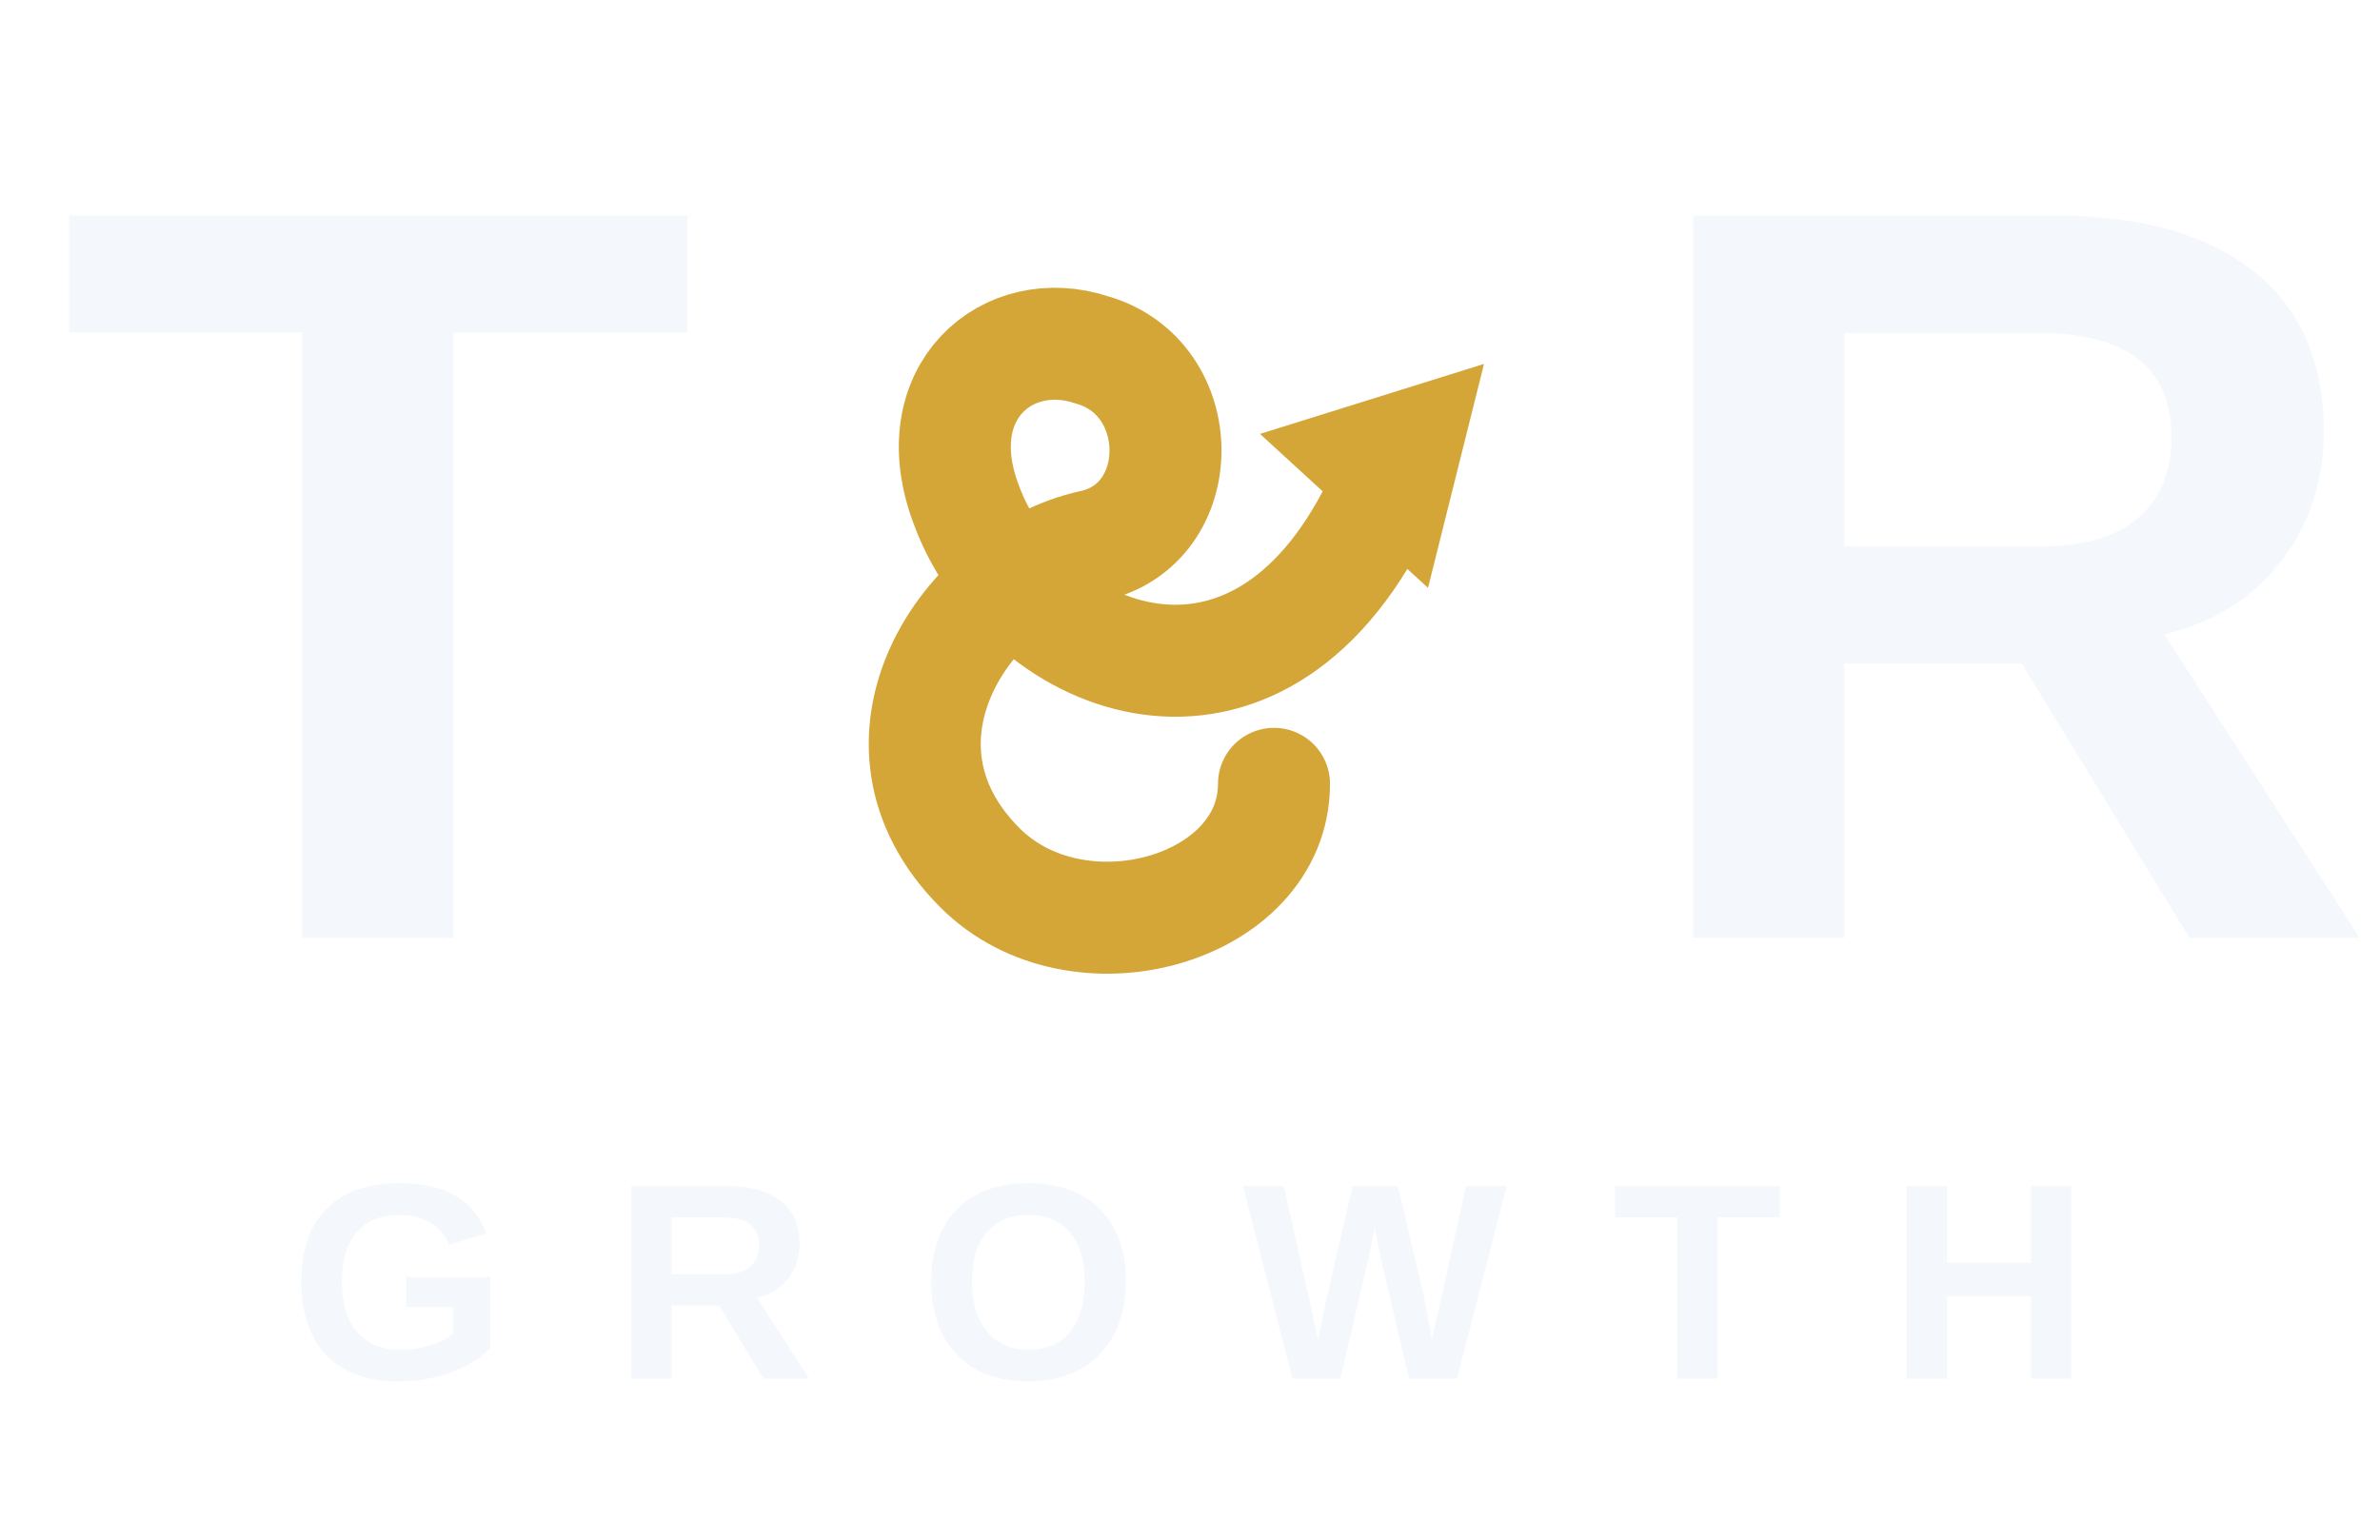
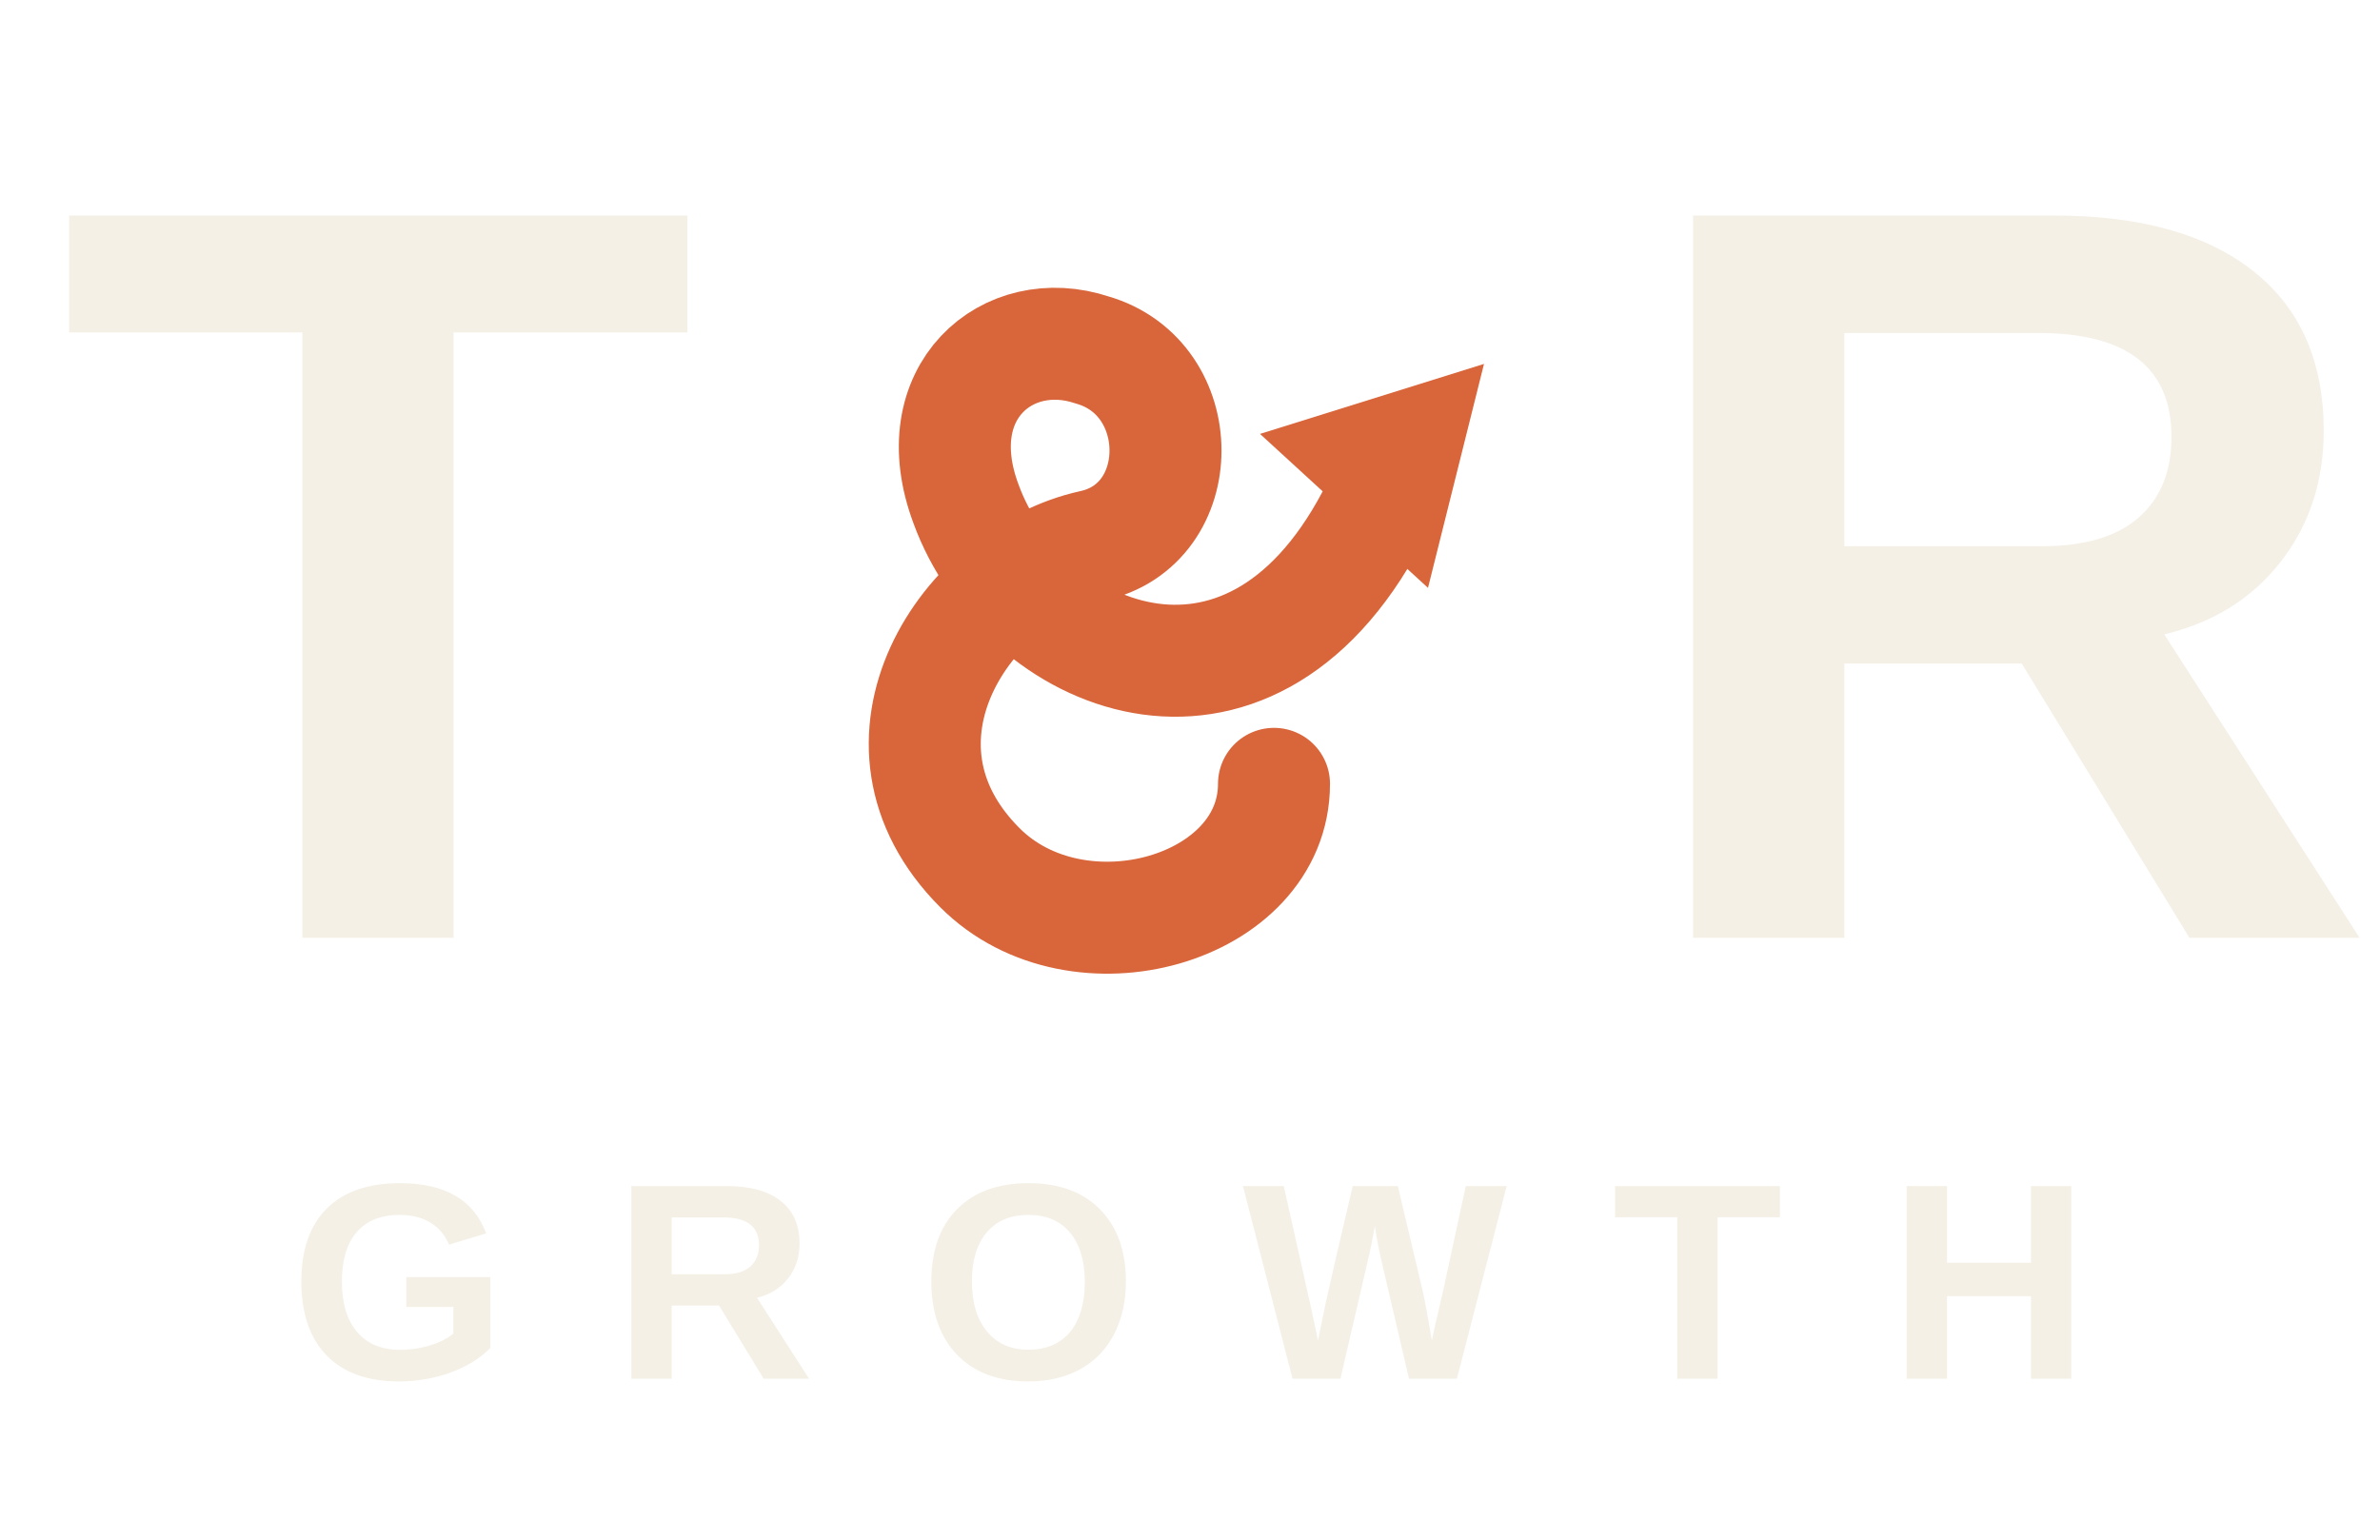
<svg xmlns="http://www.w3.org/2000/svg" viewBox="0 0 340 220" role="img" aria-label="T&amp;R Growth">
-   <g fill="#f4f7fb" font-family="Arial, 'Helvetica Neue', Helvetica, system-ui, sans-serif" font-weight="700">
+   <g fill="#F4F0E6" font-family="Arial, 'Helvetica Neue', Helvetica, system-ui, sans-serif" font-weight="700">
    <text x="54" y="134" font-size="150" text-anchor="middle">T</text>
    <text x="286" y="134" font-size="150" text-anchor="middle">R</text>
    <text x="170" y="197" font-size="40" letter-spacing="15" text-anchor="middle">GROWTH</text>
  </g>
  <g transform="translate(96,8)">
-     <path fill="none" stroke="#d4a537" stroke-width="16" stroke-linecap="round" stroke-linejoin="round" d="M 86 104 C 86 122, 58 130, 44 116 C 26 98, 42 74, 60 70 C 74 67, 74 46, 60 42 C 48 38, 36 48, 42 64 C 50 86, 82 100, 100 66" />
-     <path fill="#d4a537" d="M 84 54 L 116 44 L 108 76 Z" />
+     <path fill="none" stroke="#D9653B" stroke-width="16" stroke-linecap="round" stroke-linejoin="round" d="M 86 104 C 86 122, 58 130, 44 116 C 26 98, 42 74, 60 70 C 74 67, 74 46, 60 42 C 48 38, 36 48, 42 64 C 50 86, 82 100, 100 66" />
+     <path fill="#D9653B" d="M 84 54 L 116 44 L 108 76 Z" />
  </g>
</svg>
